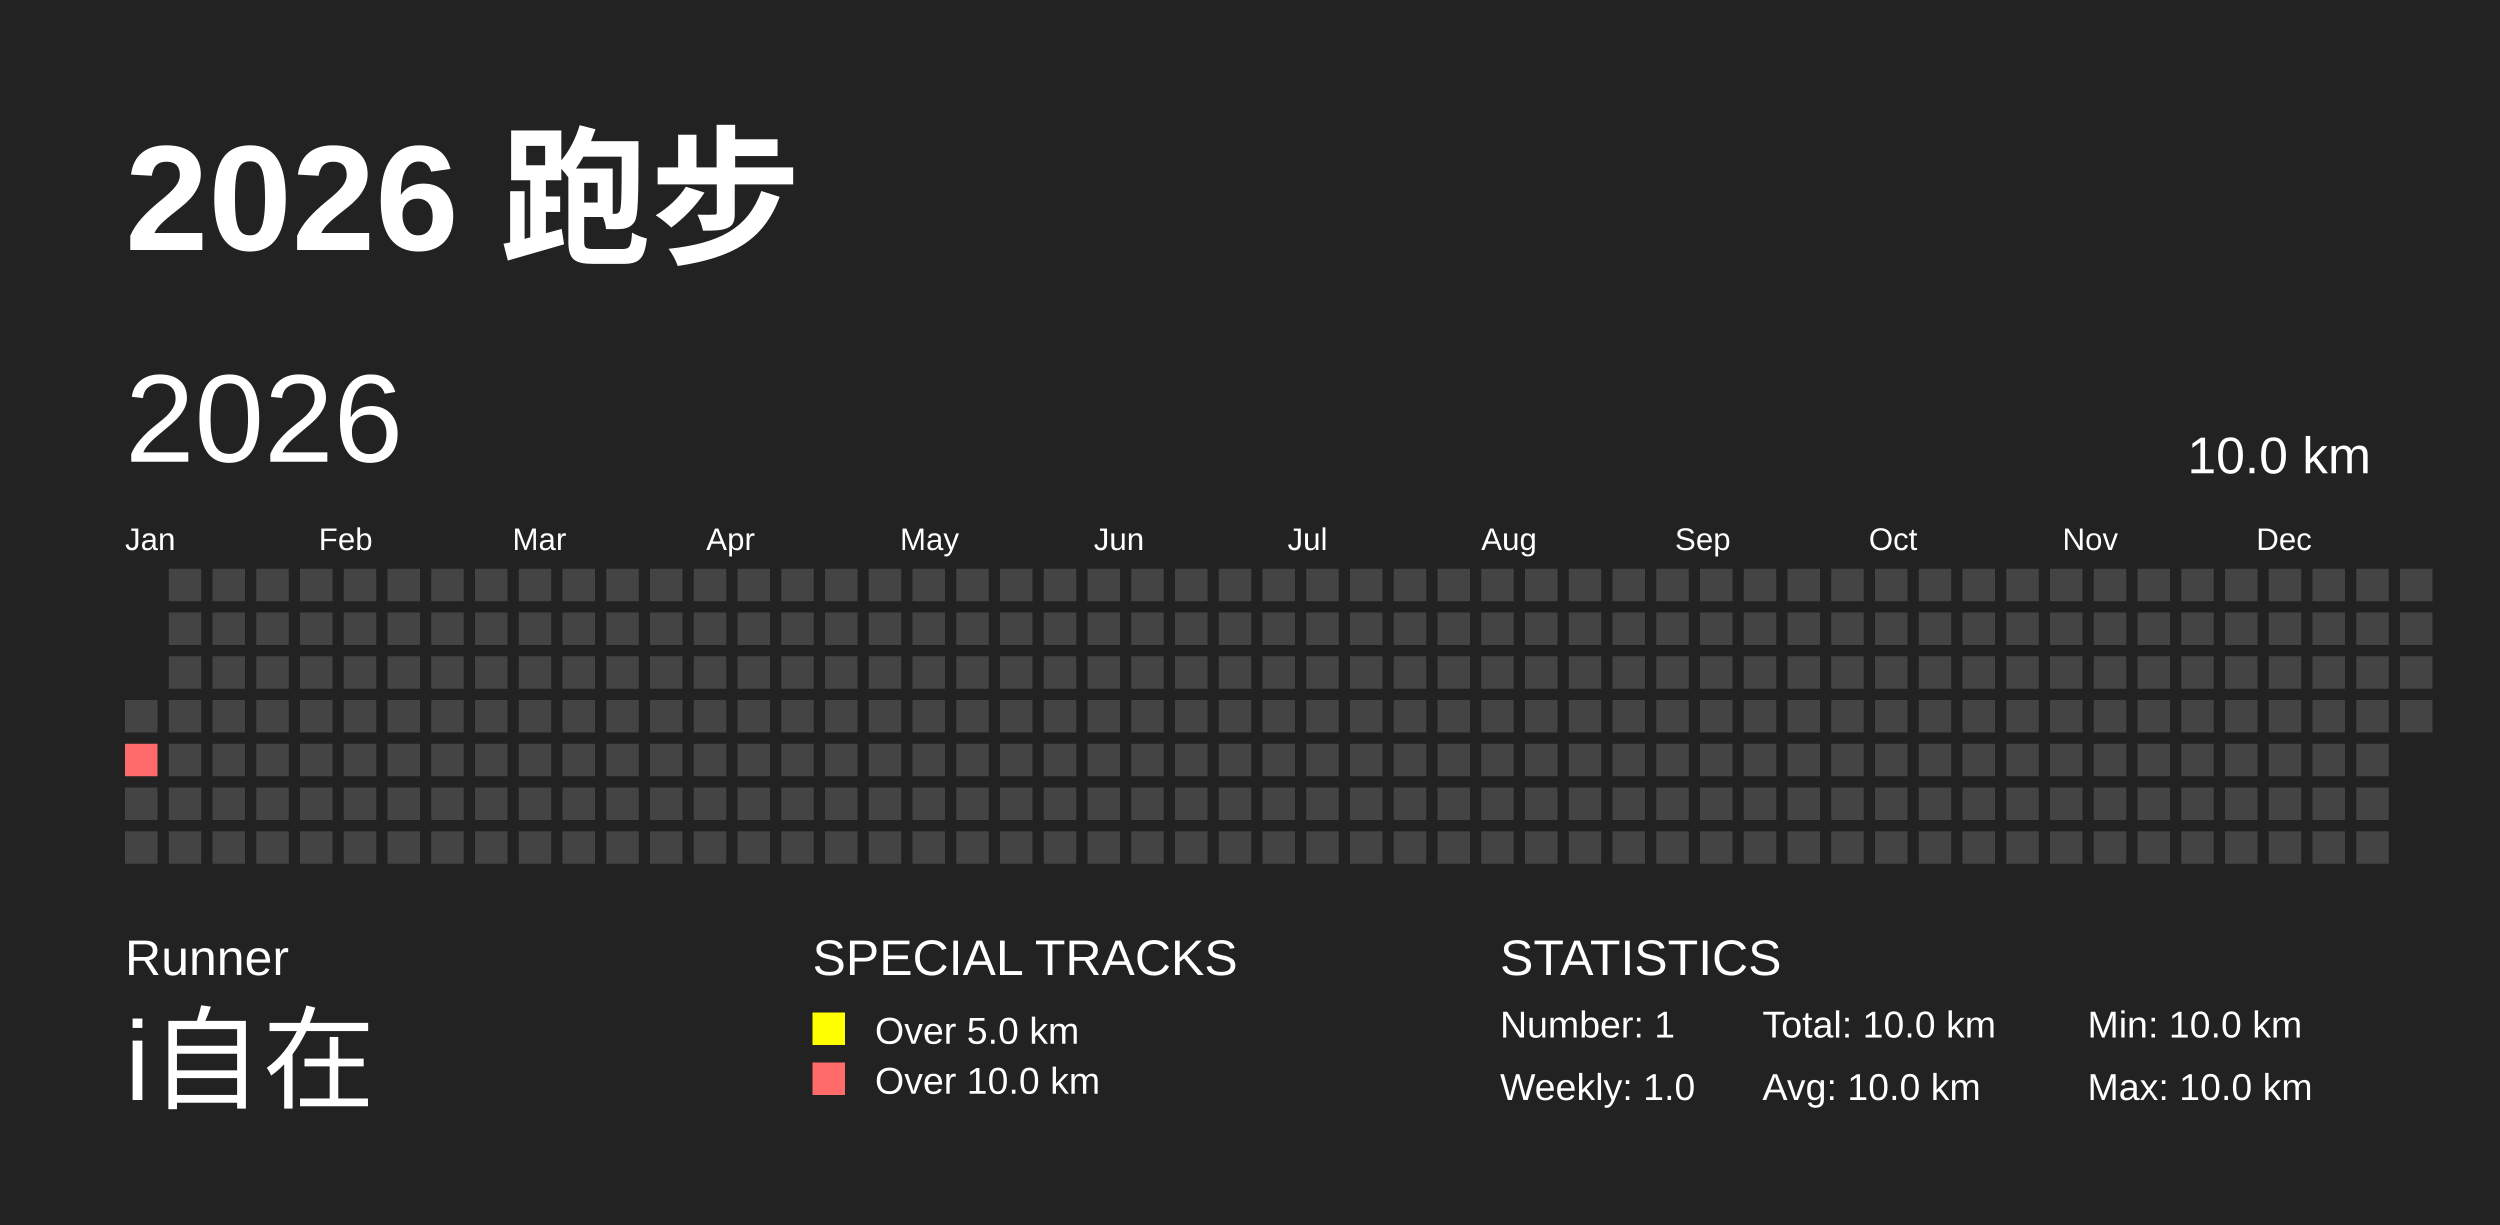
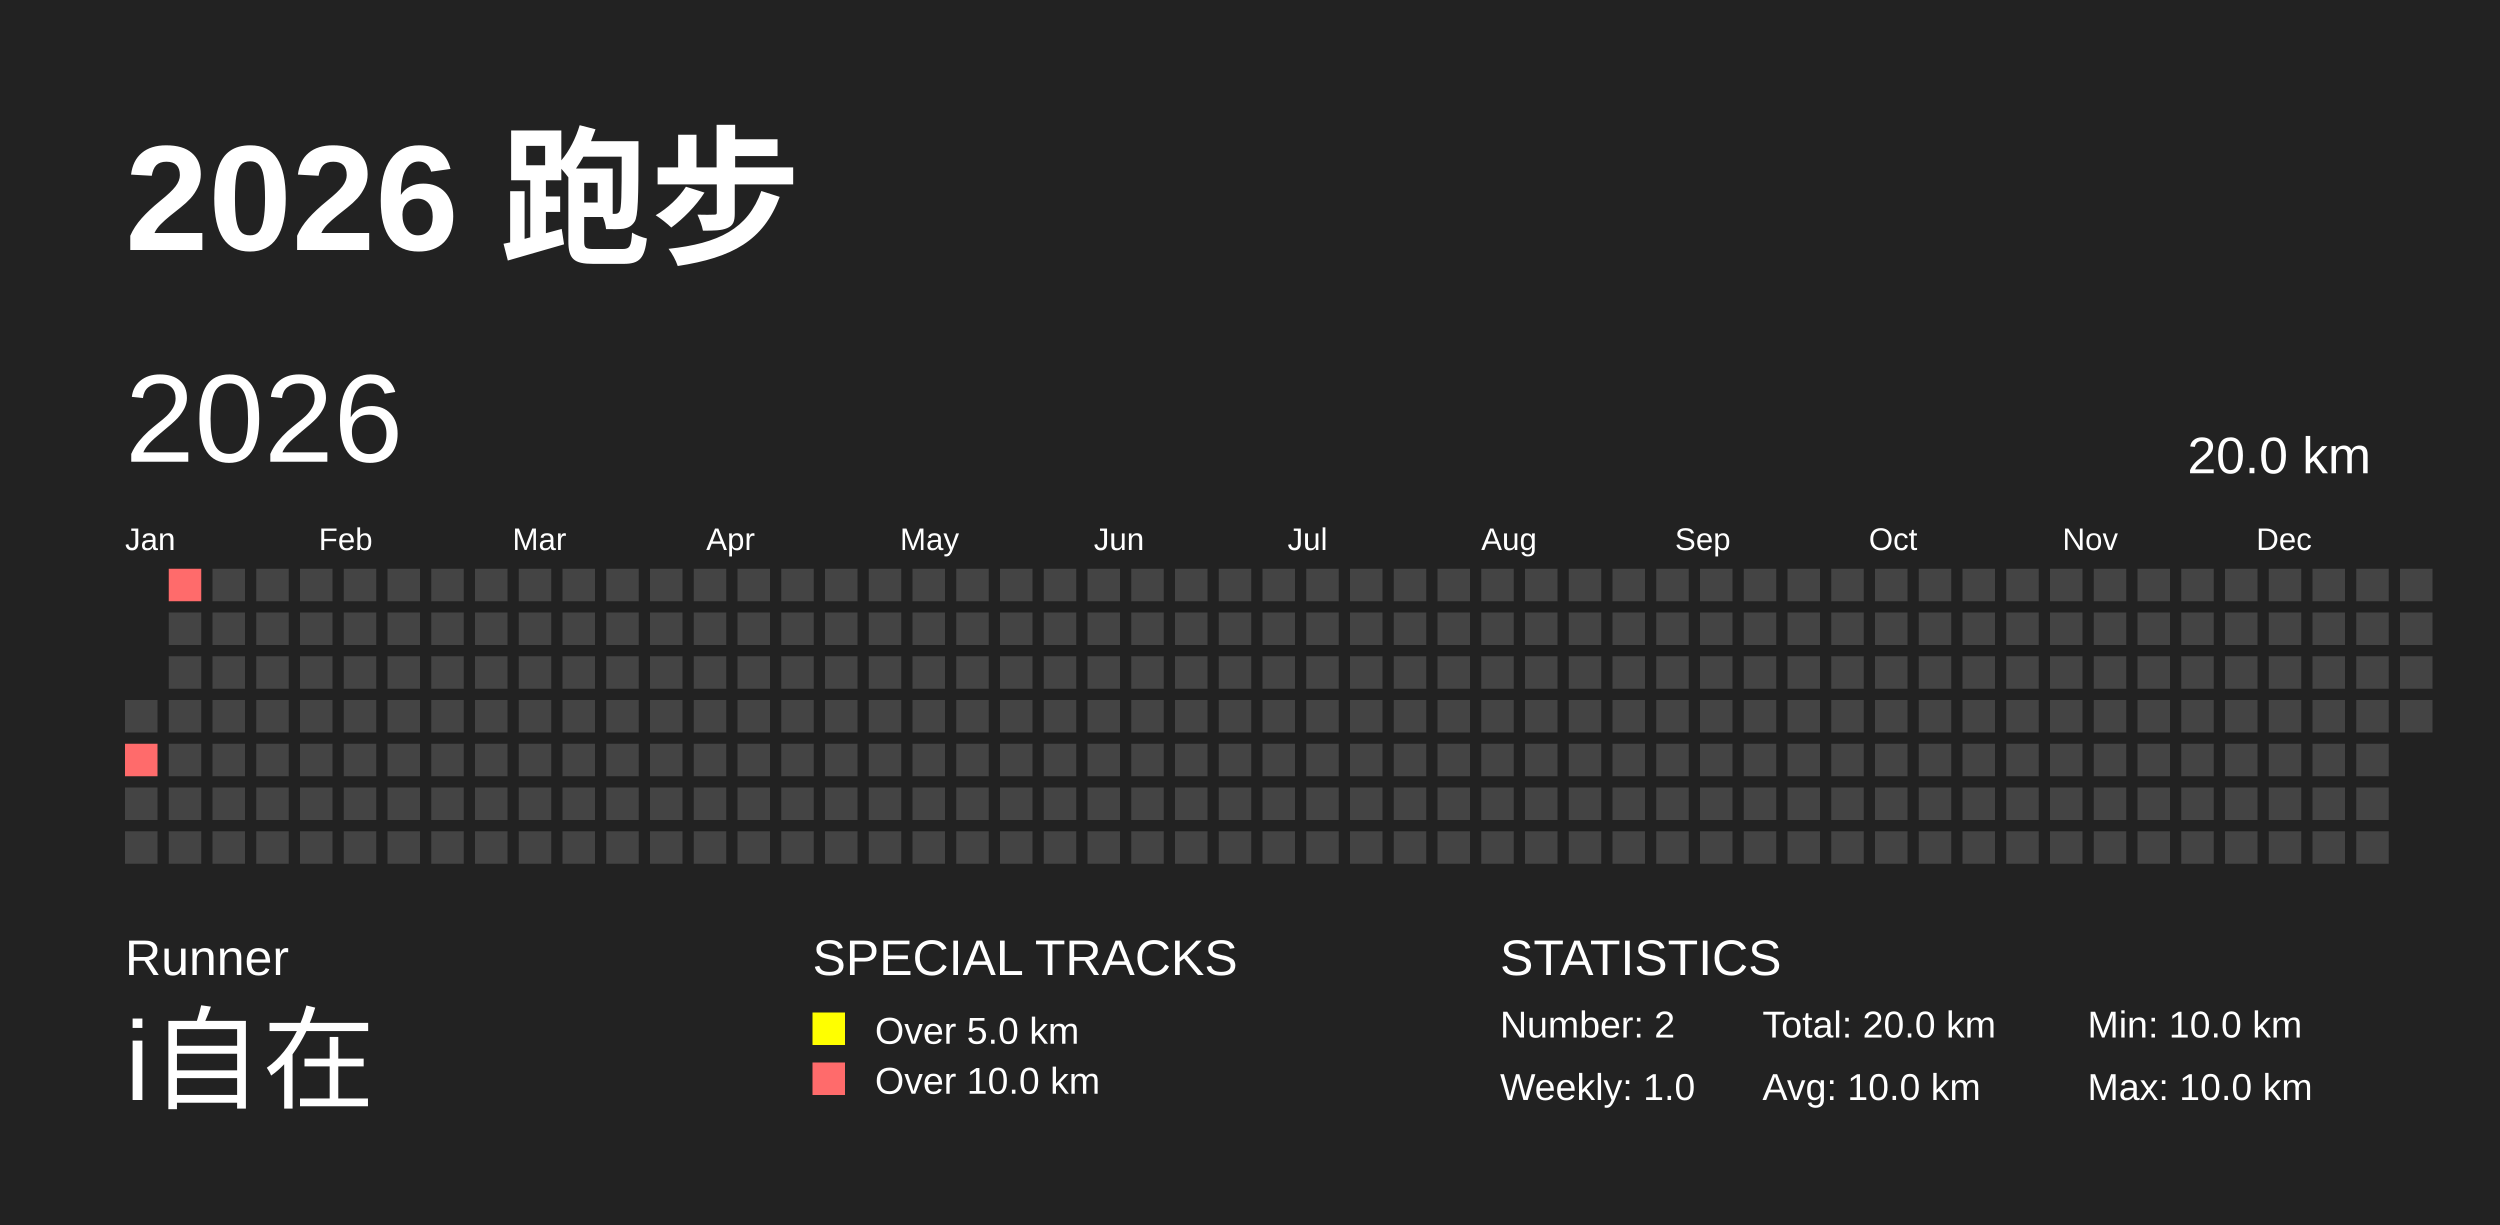
<svg xmlns="http://www.w3.org/2000/svg" baseProfile="full" height="98mm" version="1.1" viewBox="0,0,200,98" width="200mm">
  <defs />
  <rect fill="#222222" height="98" width="200" x="0" y="0" />
  <text fill="#FFFFFF" style="font-size:12px; font-family:Arial; font-weight:bold;" x="10" y="20">2026 跑步</text>
  <text fill="#FFFFFF" style="font-size:4px; font-family:Arial" x="10" y="78">Runner</text>
  <text fill="#FFFFFF" style="font-size:9px; font-family:Arial" x="10" y="88">i自在</text>
  <text fill="#FFFFFF" style="font-size:4px; font-family:Arial" x="65" y="78">SPECIAL TRACKS</text>
  <rect fill="#FFFF00" height="2.6" width="2.6" x="65" y="81" />
  <text fill="#FFFFFF" style="font-size:3px; font-family:Arial" x="70" y="83.5">Over 5.0 km</text>
  <rect fill="#FF6B6B" height="2.6" width="2.6" x="65" y="85" />
  <text fill="#FFFFFF" style="font-size:3px; font-family:Arial" x="70" y="87.5">Over 10.0 km</text>
  <text fill="#FFFFFF" style="font-size:4px; font-family:Arial" x="120" y="78">STATISTICS</text>
-   <text fill="#FFFFFF" style="font-size:3px; font-family:Arial" x="120" y="83">Number: 1</text>
+   <text fill="#FFFFFF" style="font-size:3px; font-family:Arial" x="120" y="83">Number: 2</text>
  <text fill="#FFFFFF" style="font-size:3px; font-family:Arial" x="120" y="88">Weekly: 1.0</text>
-   <text fill="#FFFFFF" style="font-size:3px; font-family:Arial" x="141" y="83">Total: 10.0 km</text>
+   <text fill="#FFFFFF" style="font-size:3px; font-family:Arial" x="141" y="83">Total: 20.0 km</text>
  <text fill="#FFFFFF" style="font-size:3px; font-family:Arial" x="141" y="88">Avg: 10.0 km</text>
  <text fill="#FFFFFF" style="font-size:3px; font-family:Arial" x="167" y="83">Min: 10.0 km</text>
  <text fill="#FFFFFF" style="font-size:3px; font-family:Arial" x="167" y="88">Max: 10.0 km</text>
  <text dominant-baseline="hanging" fill="#FFFFFF" style="font-size:10.0px; font-family:Arial;" x="10" y="30">2026</text>
-   <text dominant-baseline="hanging" fill="#FFFFFF" style="font-size:4.125px; font-family:Arial;" x="175" y="35">10.0 km</text>
+   <text dominant-baseline="hanging" fill="#FFFFFF" style="font-size:4.125px; font-family:Arial;" x="175" y="35">20.0 km</text>
  <text fill="#FFFFFF" style="font-size:2.5px; font-family:Arial" x="10.0" y="44">Jan</text>
  <text fill="#FFFFFF" style="font-size:2.5px; font-family:Arial" x="25.5" y="44">Feb</text>
  <text fill="#FFFFFF" style="font-size:2.5px; font-family:Arial" x="41.0" y="44">Mar</text>
  <text fill="#FFFFFF" style="font-size:2.5px; font-family:Arial" x="56.5" y="44">Apr</text>
  <text fill="#FFFFFF" style="font-size:2.5px; font-family:Arial" x="72.0" y="44">May</text>
  <text fill="#FFFFFF" style="font-size:2.5px; font-family:Arial" x="87.5" y="44">Jun</text>
  <text fill="#FFFFFF" style="font-size:2.5px; font-family:Arial" x="103.0" y="44">Jul</text>
  <text fill="#FFFFFF" style="font-size:2.5px; font-family:Arial" x="118.5" y="44">Aug</text>
  <text fill="#FFFFFF" style="font-size:2.5px; font-family:Arial" x="134.0" y="44">Sep</text>
  <text fill="#FFFFFF" style="font-size:2.5px; font-family:Arial" x="149.5" y="44">Oct</text>
  <text fill="#FFFFFF" style="font-size:2.5px; font-family:Arial" x="165.0" y="44">Nov</text>
  <text fill="#FFFFFF" style="font-size:2.5px; font-family:Arial" x="180.5" y="44">Dec</text>
  <rect fill="#444444" height="2.6" width="2.6" x="10.0" y="56.0" />
  <rect fill="#FF6B6B" height="2.6" width="2.6" x="10.0" y="59.5" />
  <rect fill="#444444" height="2.6" width="2.6" x="10.0" y="63.0" />
  <rect fill="#444444" height="2.6" width="2.6" x="10.0" y="66.5" />
-   <rect fill="#444444" height="2.6" width="2.6" x="13.5" y="45.5" />
+   <rect fill="#FF6B6B" height="2.6" width="2.6" x="13.5" y="45.5" />
  <rect fill="#444444" height="2.6" width="2.6" x="13.5" y="49.0" />
  <rect fill="#444444" height="2.6" width="2.6" x="13.5" y="52.5" />
  <rect fill="#444444" height="2.6" width="2.6" x="13.5" y="56.0" />
  <rect fill="#444444" height="2.6" width="2.6" x="13.5" y="59.5" />
  <rect fill="#444444" height="2.6" width="2.6" x="13.5" y="63.0" />
  <rect fill="#444444" height="2.6" width="2.6" x="13.5" y="66.5" />
  <rect fill="#444444" height="2.6" width="2.6" x="17.0" y="45.5" />
  <rect fill="#444444" height="2.6" width="2.6" x="17.0" y="49.0" />
  <rect fill="#444444" height="2.6" width="2.6" x="17.0" y="52.5" />
  <rect fill="#444444" height="2.6" width="2.6" x="17.0" y="56.0" />
  <rect fill="#444444" height="2.6" width="2.6" x="17.0" y="59.5" />
  <rect fill="#444444" height="2.6" width="2.6" x="17.0" y="63.0" />
  <rect fill="#444444" height="2.6" width="2.6" x="17.0" y="66.5" />
  <rect fill="#444444" height="2.6" width="2.6" x="20.5" y="45.5" />
  <rect fill="#444444" height="2.6" width="2.6" x="20.5" y="49.0" />
  <rect fill="#444444" height="2.6" width="2.6" x="20.5" y="52.5" />
  <rect fill="#444444" height="2.6" width="2.6" x="20.5" y="56.0" />
  <rect fill="#444444" height="2.6" width="2.6" x="20.5" y="59.5" />
  <rect fill="#444444" height="2.6" width="2.6" x="20.5" y="63.0" />
  <rect fill="#444444" height="2.6" width="2.6" x="20.5" y="66.5" />
  <rect fill="#444444" height="2.6" width="2.6" x="24.0" y="45.5" />
  <rect fill="#444444" height="2.6" width="2.6" x="24.0" y="49.0" />
  <rect fill="#444444" height="2.6" width="2.6" x="24.0" y="52.5" />
  <rect fill="#444444" height="2.6" width="2.6" x="24.0" y="56.0" />
  <rect fill="#444444" height="2.6" width="2.6" x="24.0" y="59.5" />
  <rect fill="#444444" height="2.6" width="2.6" x="24.0" y="63.0" />
  <rect fill="#444444" height="2.6" width="2.6" x="24.0" y="66.5" />
  <rect fill="#444444" height="2.6" width="2.6" x="27.5" y="45.5" />
  <rect fill="#444444" height="2.6" width="2.6" x="27.5" y="49.0" />
  <rect fill="#444444" height="2.6" width="2.6" x="27.5" y="52.5" />
  <rect fill="#444444" height="2.6" width="2.6" x="27.5" y="56.0" />
  <rect fill="#444444" height="2.6" width="2.6" x="27.5" y="59.5" />
  <rect fill="#444444" height="2.6" width="2.6" x="27.5" y="63.0" />
  <rect fill="#444444" height="2.6" width="2.6" x="27.5" y="66.5" />
  <rect fill="#444444" height="2.6" width="2.6" x="31.0" y="45.5" />
  <rect fill="#444444" height="2.6" width="2.6" x="31.0" y="49.0" />
  <rect fill="#444444" height="2.6" width="2.6" x="31.0" y="52.5" />
  <rect fill="#444444" height="2.6" width="2.6" x="31.0" y="56.0" />
  <rect fill="#444444" height="2.6" width="2.6" x="31.0" y="59.5" />
  <rect fill="#444444" height="2.6" width="2.6" x="31.0" y="63.0" />
  <rect fill="#444444" height="2.6" width="2.6" x="31.0" y="66.5" />
  <rect fill="#444444" height="2.6" width="2.6" x="34.5" y="45.5" />
  <rect fill="#444444" height="2.6" width="2.6" x="34.5" y="49.0" />
  <rect fill="#444444" height="2.6" width="2.6" x="34.5" y="52.5" />
  <rect fill="#444444" height="2.6" width="2.6" x="34.5" y="56.0" />
  <rect fill="#444444" height="2.6" width="2.6" x="34.5" y="59.5" />
  <rect fill="#444444" height="2.6" width="2.6" x="34.5" y="63.0" />
  <rect fill="#444444" height="2.6" width="2.6" x="34.5" y="66.5" />
  <rect fill="#444444" height="2.6" width="2.6" x="38.0" y="45.5" />
  <rect fill="#444444" height="2.6" width="2.6" x="38.0" y="49.0" />
  <rect fill="#444444" height="2.6" width="2.6" x="38.0" y="52.5" />
  <rect fill="#444444" height="2.6" width="2.6" x="38.0" y="56.0" />
  <rect fill="#444444" height="2.6" width="2.6" x="38.0" y="59.5" />
  <rect fill="#444444" height="2.6" width="2.6" x="38.0" y="63.0" />
  <rect fill="#444444" height="2.6" width="2.6" x="38.0" y="66.5" />
  <rect fill="#444444" height="2.6" width="2.6" x="41.5" y="45.5" />
  <rect fill="#444444" height="2.6" width="2.6" x="41.5" y="49.0" />
  <rect fill="#444444" height="2.6" width="2.6" x="41.5" y="52.5" />
  <rect fill="#444444" height="2.6" width="2.6" x="41.5" y="56.0" />
  <rect fill="#444444" height="2.6" width="2.6" x="41.5" y="59.5" />
  <rect fill="#444444" height="2.6" width="2.6" x="41.5" y="63.0" />
  <rect fill="#444444" height="2.6" width="2.6" x="41.5" y="66.5" />
  <rect fill="#444444" height="2.6" width="2.6" x="45.0" y="45.5" />
  <rect fill="#444444" height="2.6" width="2.6" x="45.0" y="49.0" />
  <rect fill="#444444" height="2.6" width="2.6" x="45.0" y="52.5" />
  <rect fill="#444444" height="2.6" width="2.6" x="45.0" y="56.0" />
  <rect fill="#444444" height="2.6" width="2.6" x="45.0" y="59.5" />
  <rect fill="#444444" height="2.6" width="2.6" x="45.0" y="63.0" />
  <rect fill="#444444" height="2.6" width="2.6" x="45.0" y="66.5" />
  <rect fill="#444444" height="2.6" width="2.6" x="48.5" y="45.5" />
  <rect fill="#444444" height="2.6" width="2.6" x="48.5" y="49.0" />
  <rect fill="#444444" height="2.6" width="2.6" x="48.5" y="52.5" />
  <rect fill="#444444" height="2.6" width="2.6" x="48.5" y="56.0" />
  <rect fill="#444444" height="2.6" width="2.6" x="48.5" y="59.5" />
  <rect fill="#444444" height="2.6" width="2.6" x="48.5" y="63.0" />
  <rect fill="#444444" height="2.6" width="2.6" x="48.5" y="66.5" />
  <rect fill="#444444" height="2.6" width="2.6" x="52.0" y="45.5" />
  <rect fill="#444444" height="2.6" width="2.6" x="52.0" y="49.0" />
  <rect fill="#444444" height="2.6" width="2.6" x="52.0" y="52.5" />
  <rect fill="#444444" height="2.6" width="2.6" x="52.0" y="56.0" />
  <rect fill="#444444" height="2.6" width="2.6" x="52.0" y="59.5" />
  <rect fill="#444444" height="2.6" width="2.6" x="52.0" y="63.0" />
  <rect fill="#444444" height="2.6" width="2.6" x="52.0" y="66.5" />
  <rect fill="#444444" height="2.6" width="2.6" x="55.5" y="45.5" />
  <rect fill="#444444" height="2.6" width="2.6" x="55.5" y="49.0" />
  <rect fill="#444444" height="2.6" width="2.6" x="55.5" y="52.5" />
  <rect fill="#444444" height="2.6" width="2.6" x="55.5" y="56.0" />
  <rect fill="#444444" height="2.6" width="2.6" x="55.5" y="59.5" />
  <rect fill="#444444" height="2.6" width="2.6" x="55.5" y="63.0" />
  <rect fill="#444444" height="2.6" width="2.6" x="55.5" y="66.5" />
  <rect fill="#444444" height="2.6" width="2.6" x="59.0" y="45.5" />
  <rect fill="#444444" height="2.6" width="2.6" x="59.0" y="49.0" />
  <rect fill="#444444" height="2.6" width="2.6" x="59.0" y="52.5" />
  <rect fill="#444444" height="2.6" width="2.6" x="59.0" y="56.0" />
  <rect fill="#444444" height="2.6" width="2.6" x="59.0" y="59.5" />
  <rect fill="#444444" height="2.6" width="2.6" x="59.0" y="63.0" />
  <rect fill="#444444" height="2.6" width="2.6" x="59.0" y="66.5" />
  <rect fill="#444444" height="2.6" width="2.6" x="62.5" y="45.5" />
  <rect fill="#444444" height="2.6" width="2.6" x="62.5" y="49.0" />
  <rect fill="#444444" height="2.6" width="2.6" x="62.5" y="52.5" />
  <rect fill="#444444" height="2.6" width="2.6" x="62.5" y="56.0" />
  <rect fill="#444444" height="2.6" width="2.6" x="62.5" y="59.5" />
  <rect fill="#444444" height="2.6" width="2.6" x="62.5" y="63.0" />
  <rect fill="#444444" height="2.6" width="2.6" x="62.5" y="66.5" />
  <rect fill="#444444" height="2.6" width="2.6" x="66.0" y="45.5" />
  <rect fill="#444444" height="2.6" width="2.6" x="66.0" y="49.0" />
  <rect fill="#444444" height="2.6" width="2.6" x="66.0" y="52.5" />
  <rect fill="#444444" height="2.6" width="2.6" x="66.0" y="56.0" />
  <rect fill="#444444" height="2.6" width="2.6" x="66.0" y="59.5" />
  <rect fill="#444444" height="2.6" width="2.6" x="66.0" y="63.0" />
  <rect fill="#444444" height="2.6" width="2.6" x="66.0" y="66.5" />
  <rect fill="#444444" height="2.6" width="2.6" x="69.5" y="45.5" />
  <rect fill="#444444" height="2.6" width="2.6" x="69.5" y="49.0" />
  <rect fill="#444444" height="2.6" width="2.6" x="69.5" y="52.5" />
  <rect fill="#444444" height="2.6" width="2.6" x="69.5" y="56.0" />
  <rect fill="#444444" height="2.6" width="2.6" x="69.5" y="59.5" />
  <rect fill="#444444" height="2.6" width="2.6" x="69.5" y="63.0" />
  <rect fill="#444444" height="2.6" width="2.6" x="69.5" y="66.5" />
  <rect fill="#444444" height="2.6" width="2.6" x="73.0" y="45.5" />
  <rect fill="#444444" height="2.6" width="2.6" x="73.0" y="49.0" />
  <rect fill="#444444" height="2.6" width="2.6" x="73.0" y="52.5" />
  <rect fill="#444444" height="2.6" width="2.6" x="73.0" y="56.0" />
  <rect fill="#444444" height="2.6" width="2.6" x="73.0" y="59.5" />
  <rect fill="#444444" height="2.6" width="2.6" x="73.0" y="63.0" />
  <rect fill="#444444" height="2.6" width="2.6" x="73.0" y="66.5" />
  <rect fill="#444444" height="2.6" width="2.6" x="76.5" y="45.5" />
  <rect fill="#444444" height="2.6" width="2.6" x="76.5" y="49.0" />
  <rect fill="#444444" height="2.6" width="2.6" x="76.5" y="52.5" />
  <rect fill="#444444" height="2.6" width="2.6" x="76.5" y="56.0" />
  <rect fill="#444444" height="2.6" width="2.6" x="76.5" y="59.5" />
  <rect fill="#444444" height="2.6" width="2.6" x="76.5" y="63.0" />
  <rect fill="#444444" height="2.6" width="2.6" x="76.5" y="66.5" />
  <rect fill="#444444" height="2.6" width="2.6" x="80.0" y="45.5" />
  <rect fill="#444444" height="2.6" width="2.6" x="80.0" y="49.0" />
  <rect fill="#444444" height="2.6" width="2.6" x="80.0" y="52.5" />
  <rect fill="#444444" height="2.6" width="2.6" x="80.0" y="56.0" />
  <rect fill="#444444" height="2.6" width="2.6" x="80.0" y="59.5" />
  <rect fill="#444444" height="2.6" width="2.6" x="80.0" y="63.0" />
  <rect fill="#444444" height="2.6" width="2.6" x="80.0" y="66.5" />
  <rect fill="#444444" height="2.6" width="2.6" x="83.5" y="45.5" />
  <rect fill="#444444" height="2.6" width="2.6" x="83.5" y="49.0" />
  <rect fill="#444444" height="2.6" width="2.6" x="83.5" y="52.5" />
  <rect fill="#444444" height="2.6" width="2.6" x="83.5" y="56.0" />
  <rect fill="#444444" height="2.6" width="2.6" x="83.5" y="59.5" />
  <rect fill="#444444" height="2.6" width="2.6" x="83.5" y="63.0" />
  <rect fill="#444444" height="2.6" width="2.6" x="83.5" y="66.5" />
  <rect fill="#444444" height="2.6" width="2.6" x="87.0" y="45.5" />
  <rect fill="#444444" height="2.6" width="2.6" x="87.0" y="49.0" />
  <rect fill="#444444" height="2.6" width="2.6" x="87.0" y="52.5" />
  <rect fill="#444444" height="2.6" width="2.6" x="87.0" y="56.0" />
  <rect fill="#444444" height="2.6" width="2.6" x="87.0" y="59.5" />
  <rect fill="#444444" height="2.6" width="2.6" x="87.0" y="63.0" />
  <rect fill="#444444" height="2.6" width="2.6" x="87.0" y="66.5" />
  <rect fill="#444444" height="2.6" width="2.6" x="90.5" y="45.5" />
  <rect fill="#444444" height="2.6" width="2.6" x="90.5" y="49.0" />
  <rect fill="#444444" height="2.6" width="2.6" x="90.5" y="52.5" />
  <rect fill="#444444" height="2.6" width="2.6" x="90.5" y="56.0" />
  <rect fill="#444444" height="2.6" width="2.6" x="90.5" y="59.5" />
  <rect fill="#444444" height="2.6" width="2.6" x="90.5" y="63.0" />
  <rect fill="#444444" height="2.6" width="2.6" x="90.5" y="66.5" />
  <rect fill="#444444" height="2.6" width="2.6" x="94.0" y="45.5" />
  <rect fill="#444444" height="2.6" width="2.6" x="94.0" y="49.0" />
  <rect fill="#444444" height="2.6" width="2.6" x="94.0" y="52.5" />
  <rect fill="#444444" height="2.6" width="2.6" x="94.0" y="56.0" />
  <rect fill="#444444" height="2.6" width="2.6" x="94.0" y="59.5" />
  <rect fill="#444444" height="2.6" width="2.6" x="94.0" y="63.0" />
  <rect fill="#444444" height="2.6" width="2.6" x="94.0" y="66.5" />
  <rect fill="#444444" height="2.6" width="2.6" x="97.5" y="45.5" />
  <rect fill="#444444" height="2.6" width="2.6" x="97.5" y="49.0" />
  <rect fill="#444444" height="2.6" width="2.6" x="97.5" y="52.5" />
  <rect fill="#444444" height="2.6" width="2.6" x="97.5" y="56.0" />
  <rect fill="#444444" height="2.6" width="2.6" x="97.5" y="59.5" />
  <rect fill="#444444" height="2.6" width="2.6" x="97.5" y="63.0" />
  <rect fill="#444444" height="2.6" width="2.6" x="97.5" y="66.5" />
  <rect fill="#444444" height="2.6" width="2.6" x="101.0" y="45.5" />
  <rect fill="#444444" height="2.6" width="2.6" x="101.0" y="49.0" />
  <rect fill="#444444" height="2.6" width="2.6" x="101.0" y="52.5" />
  <rect fill="#444444" height="2.6" width="2.6" x="101.0" y="56.0" />
  <rect fill="#444444" height="2.6" width="2.6" x="101.0" y="59.5" />
  <rect fill="#444444" height="2.6" width="2.6" x="101.0" y="63.0" />
  <rect fill="#444444" height="2.6" width="2.6" x="101.0" y="66.5" />
  <rect fill="#444444" height="2.6" width="2.6" x="104.5" y="45.5" />
  <rect fill="#444444" height="2.6" width="2.6" x="104.5" y="49.0" />
  <rect fill="#444444" height="2.6" width="2.6" x="104.5" y="52.5" />
  <rect fill="#444444" height="2.6" width="2.6" x="104.5" y="56.0" />
  <rect fill="#444444" height="2.6" width="2.6" x="104.5" y="59.5" />
  <rect fill="#444444" height="2.6" width="2.6" x="104.5" y="63.0" />
  <rect fill="#444444" height="2.6" width="2.6" x="104.5" y="66.5" />
  <rect fill="#444444" height="2.6" width="2.6" x="108.0" y="45.5" />
  <rect fill="#444444" height="2.6" width="2.6" x="108.0" y="49.0" />
  <rect fill="#444444" height="2.6" width="2.6" x="108.0" y="52.5" />
  <rect fill="#444444" height="2.6" width="2.6" x="108.0" y="56.0" />
  <rect fill="#444444" height="2.6" width="2.6" x="108.0" y="59.5" />
  <rect fill="#444444" height="2.6" width="2.6" x="108.0" y="63.0" />
  <rect fill="#444444" height="2.6" width="2.6" x="108.0" y="66.5" />
  <rect fill="#444444" height="2.6" width="2.6" x="111.5" y="45.5" />
  <rect fill="#444444" height="2.6" width="2.6" x="111.5" y="49.0" />
  <rect fill="#444444" height="2.6" width="2.6" x="111.5" y="52.5" />
  <rect fill="#444444" height="2.6" width="2.6" x="111.5" y="56.0" />
  <rect fill="#444444" height="2.6" width="2.6" x="111.5" y="59.5" />
  <rect fill="#444444" height="2.6" width="2.6" x="111.5" y="63.0" />
  <rect fill="#444444" height="2.6" width="2.6" x="111.5" y="66.5" />
  <rect fill="#444444" height="2.6" width="2.6" x="115.0" y="45.5" />
  <rect fill="#444444" height="2.6" width="2.6" x="115.0" y="49.0" />
  <rect fill="#444444" height="2.6" width="2.6" x="115.0" y="52.5" />
  <rect fill="#444444" height="2.6" width="2.6" x="115.0" y="56.0" />
  <rect fill="#444444" height="2.6" width="2.6" x="115.0" y="59.5" />
  <rect fill="#444444" height="2.6" width="2.6" x="115.0" y="63.0" />
  <rect fill="#444444" height="2.6" width="2.6" x="115.0" y="66.5" />
  <rect fill="#444444" height="2.6" width="2.6" x="118.5" y="45.5" />
  <rect fill="#444444" height="2.6" width="2.6" x="118.5" y="49.0" />
  <rect fill="#444444" height="2.6" width="2.6" x="118.5" y="52.5" />
  <rect fill="#444444" height="2.6" width="2.6" x="118.5" y="56.0" />
  <rect fill="#444444" height="2.6" width="2.6" x="118.5" y="59.5" />
  <rect fill="#444444" height="2.6" width="2.6" x="118.5" y="63.0" />
  <rect fill="#444444" height="2.6" width="2.6" x="118.5" y="66.5" />
  <rect fill="#444444" height="2.6" width="2.6" x="122.0" y="45.5" />
  <rect fill="#444444" height="2.6" width="2.6" x="122.0" y="49.0" />
  <rect fill="#444444" height="2.6" width="2.6" x="122.0" y="52.5" />
  <rect fill="#444444" height="2.6" width="2.6" x="122.0" y="56.0" />
  <rect fill="#444444" height="2.6" width="2.6" x="122.0" y="59.5" />
  <rect fill="#444444" height="2.6" width="2.6" x="122.0" y="63.0" />
  <rect fill="#444444" height="2.6" width="2.6" x="122.0" y="66.5" />
  <rect fill="#444444" height="2.6" width="2.6" x="125.5" y="45.5" />
  <rect fill="#444444" height="2.6" width="2.6" x="125.5" y="49.0" />
  <rect fill="#444444" height="2.6" width="2.6" x="125.5" y="52.5" />
  <rect fill="#444444" height="2.6" width="2.6" x="125.5" y="56.0" />
  <rect fill="#444444" height="2.6" width="2.6" x="125.5" y="59.5" />
  <rect fill="#444444" height="2.6" width="2.6" x="125.5" y="63.0" />
  <rect fill="#444444" height="2.6" width="2.6" x="125.5" y="66.5" />
  <rect fill="#444444" height="2.6" width="2.6" x="129.0" y="45.5" />
  <rect fill="#444444" height="2.6" width="2.6" x="129.0" y="49.0" />
  <rect fill="#444444" height="2.6" width="2.6" x="129.0" y="52.5" />
  <rect fill="#444444" height="2.6" width="2.6" x="129.0" y="56.0" />
  <rect fill="#444444" height="2.6" width="2.6" x="129.0" y="59.5" />
  <rect fill="#444444" height="2.6" width="2.6" x="129.0" y="63.0" />
  <rect fill="#444444" height="2.6" width="2.6" x="129.0" y="66.5" />
  <rect fill="#444444" height="2.6" width="2.6" x="132.5" y="45.5" />
  <rect fill="#444444" height="2.6" width="2.6" x="132.5" y="49.0" />
  <rect fill="#444444" height="2.6" width="2.6" x="132.5" y="52.5" />
  <rect fill="#444444" height="2.6" width="2.6" x="132.5" y="56.0" />
  <rect fill="#444444" height="2.6" width="2.6" x="132.5" y="59.5" />
  <rect fill="#444444" height="2.6" width="2.6" x="132.5" y="63.0" />
  <rect fill="#444444" height="2.6" width="2.6" x="132.5" y="66.5" />
  <rect fill="#444444" height="2.6" width="2.6" x="136.0" y="45.5" />
  <rect fill="#444444" height="2.6" width="2.6" x="136.0" y="49.0" />
  <rect fill="#444444" height="2.6" width="2.6" x="136.0" y="52.5" />
  <rect fill="#444444" height="2.6" width="2.6" x="136.0" y="56.0" />
  <rect fill="#444444" height="2.6" width="2.6" x="136.0" y="59.5" />
  <rect fill="#444444" height="2.6" width="2.6" x="136.0" y="63.0" />
  <rect fill="#444444" height="2.6" width="2.6" x="136.0" y="66.5" />
  <rect fill="#444444" height="2.6" width="2.6" x="139.5" y="45.5" />
  <rect fill="#444444" height="2.6" width="2.6" x="139.5" y="49.0" />
  <rect fill="#444444" height="2.6" width="2.6" x="139.5" y="52.5" />
  <rect fill="#444444" height="2.6" width="2.6" x="139.5" y="56.0" />
  <rect fill="#444444" height="2.6" width="2.6" x="139.5" y="59.5" />
  <rect fill="#444444" height="2.6" width="2.6" x="139.5" y="63.0" />
  <rect fill="#444444" height="2.6" width="2.6" x="139.5" y="66.5" />
  <rect fill="#444444" height="2.6" width="2.6" x="143.0" y="45.5" />
  <rect fill="#444444" height="2.6" width="2.6" x="143.0" y="49.0" />
  <rect fill="#444444" height="2.6" width="2.6" x="143.0" y="52.5" />
  <rect fill="#444444" height="2.6" width="2.6" x="143.0" y="56.0" />
  <rect fill="#444444" height="2.6" width="2.6" x="143.0" y="59.5" />
  <rect fill="#444444" height="2.6" width="2.6" x="143.0" y="63.0" />
  <rect fill="#444444" height="2.6" width="2.6" x="143.0" y="66.5" />
  <rect fill="#444444" height="2.6" width="2.6" x="146.5" y="45.5" />
  <rect fill="#444444" height="2.6" width="2.6" x="146.5" y="49.0" />
  <rect fill="#444444" height="2.6" width="2.6" x="146.5" y="52.5" />
  <rect fill="#444444" height="2.6" width="2.6" x="146.5" y="56.0" />
  <rect fill="#444444" height="2.6" width="2.6" x="146.5" y="59.5" />
  <rect fill="#444444" height="2.6" width="2.6" x="146.5" y="63.0" />
  <rect fill="#444444" height="2.6" width="2.6" x="146.5" y="66.5" />
  <rect fill="#444444" height="2.6" width="2.6" x="150.0" y="45.5" />
  <rect fill="#444444" height="2.6" width="2.6" x="150.0" y="49.0" />
  <rect fill="#444444" height="2.6" width="2.6" x="150.0" y="52.5" />
  <rect fill="#444444" height="2.6" width="2.6" x="150.0" y="56.0" />
  <rect fill="#444444" height="2.6" width="2.6" x="150.0" y="59.5" />
  <rect fill="#444444" height="2.6" width="2.6" x="150.0" y="63.0" />
  <rect fill="#444444" height="2.6" width="2.6" x="150.0" y="66.5" />
  <rect fill="#444444" height="2.6" width="2.6" x="153.5" y="45.5" />
  <rect fill="#444444" height="2.6" width="2.6" x="153.5" y="49.0" />
  <rect fill="#444444" height="2.6" width="2.6" x="153.5" y="52.5" />
  <rect fill="#444444" height="2.6" width="2.6" x="153.5" y="56.0" />
  <rect fill="#444444" height="2.6" width="2.6" x="153.5" y="59.5" />
  <rect fill="#444444" height="2.6" width="2.6" x="153.5" y="63.0" />
  <rect fill="#444444" height="2.6" width="2.6" x="153.5" y="66.5" />
  <rect fill="#444444" height="2.6" width="2.6" x="157.0" y="45.5" />
  <rect fill="#444444" height="2.6" width="2.6" x="157.0" y="49.0" />
  <rect fill="#444444" height="2.6" width="2.6" x="157.0" y="52.5" />
  <rect fill="#444444" height="2.6" width="2.6" x="157.0" y="56.0" />
  <rect fill="#444444" height="2.6" width="2.6" x="157.0" y="59.5" />
  <rect fill="#444444" height="2.6" width="2.6" x="157.0" y="63.0" />
  <rect fill="#444444" height="2.6" width="2.6" x="157.0" y="66.5" />
  <rect fill="#444444" height="2.6" width="2.6" x="160.5" y="45.5" />
  <rect fill="#444444" height="2.6" width="2.6" x="160.5" y="49.0" />
  <rect fill="#444444" height="2.6" width="2.6" x="160.5" y="52.5" />
  <rect fill="#444444" height="2.6" width="2.6" x="160.5" y="56.0" />
  <rect fill="#444444" height="2.6" width="2.6" x="160.5" y="59.5" />
  <rect fill="#444444" height="2.6" width="2.6" x="160.5" y="63.0" />
  <rect fill="#444444" height="2.6" width="2.6" x="160.5" y="66.5" />
  <rect fill="#444444" height="2.6" width="2.6" x="164.0" y="45.5" />
  <rect fill="#444444" height="2.6" width="2.6" x="164.0" y="49.0" />
  <rect fill="#444444" height="2.6" width="2.6" x="164.0" y="52.5" />
  <rect fill="#444444" height="2.6" width="2.6" x="164.0" y="56.0" />
  <rect fill="#444444" height="2.6" width="2.6" x="164.0" y="59.5" />
  <rect fill="#444444" height="2.6" width="2.6" x="164.0" y="63.0" />
  <rect fill="#444444" height="2.6" width="2.6" x="164.0" y="66.5" />
  <rect fill="#444444" height="2.6" width="2.6" x="167.5" y="45.5" />
  <rect fill="#444444" height="2.6" width="2.6" x="167.5" y="49.0" />
  <rect fill="#444444" height="2.6" width="2.6" x="167.5" y="52.5" />
  <rect fill="#444444" height="2.6" width="2.6" x="167.5" y="56.0" />
  <rect fill="#444444" height="2.6" width="2.6" x="167.5" y="59.5" />
  <rect fill="#444444" height="2.6" width="2.6" x="167.5" y="63.0" />
  <rect fill="#444444" height="2.6" width="2.6" x="167.5" y="66.5" />
  <rect fill="#444444" height="2.6" width="2.6" x="171.0" y="45.5" />
  <rect fill="#444444" height="2.6" width="2.6" x="171.0" y="49.0" />
  <rect fill="#444444" height="2.6" width="2.6" x="171.0" y="52.5" />
  <rect fill="#444444" height="2.6" width="2.6" x="171.0" y="56.0" />
  <rect fill="#444444" height="2.6" width="2.6" x="171.0" y="59.5" />
  <rect fill="#444444" height="2.6" width="2.6" x="171.0" y="63.0" />
  <rect fill="#444444" height="2.6" width="2.6" x="171.0" y="66.5" />
  <rect fill="#444444" height="2.6" width="2.6" x="174.5" y="45.5" />
  <rect fill="#444444" height="2.6" width="2.6" x="174.5" y="49.0" />
  <rect fill="#444444" height="2.6" width="2.6" x="174.5" y="52.5" />
  <rect fill="#444444" height="2.6" width="2.6" x="174.5" y="56.0" />
  <rect fill="#444444" height="2.6" width="2.6" x="174.5" y="59.5" />
  <rect fill="#444444" height="2.6" width="2.6" x="174.5" y="63.0" />
  <rect fill="#444444" height="2.6" width="2.6" x="174.5" y="66.5" />
  <rect fill="#444444" height="2.6" width="2.6" x="178.0" y="45.5" />
  <rect fill="#444444" height="2.6" width="2.6" x="178.0" y="49.0" />
  <rect fill="#444444" height="2.6" width="2.6" x="178.0" y="52.5" />
  <rect fill="#444444" height="2.6" width="2.6" x="178.0" y="56.0" />
  <rect fill="#444444" height="2.6" width="2.6" x="178.0" y="59.5" />
  <rect fill="#444444" height="2.6" width="2.6" x="178.0" y="63.0" />
  <rect fill="#444444" height="2.6" width="2.6" x="178.0" y="66.5" />
  <rect fill="#444444" height="2.6" width="2.6" x="181.5" y="45.5" />
  <rect fill="#444444" height="2.6" width="2.6" x="181.5" y="49.0" />
  <rect fill="#444444" height="2.6" width="2.6" x="181.5" y="52.5" />
  <rect fill="#444444" height="2.6" width="2.6" x="181.5" y="56.0" />
  <rect fill="#444444" height="2.6" width="2.6" x="181.5" y="59.5" />
  <rect fill="#444444" height="2.6" width="2.6" x="181.5" y="63.0" />
  <rect fill="#444444" height="2.6" width="2.6" x="181.5" y="66.5" />
  <rect fill="#444444" height="2.6" width="2.6" x="185.0" y="45.5" />
  <rect fill="#444444" height="2.6" width="2.6" x="185.0" y="49.0" />
  <rect fill="#444444" height="2.6" width="2.6" x="185.0" y="52.5" />
  <rect fill="#444444" height="2.6" width="2.6" x="185.0" y="56.0" />
  <rect fill="#444444" height="2.6" width="2.6" x="185.0" y="59.5" />
  <rect fill="#444444" height="2.6" width="2.6" x="185.0" y="63.0" />
  <rect fill="#444444" height="2.6" width="2.6" x="185.0" y="66.5" />
  <rect fill="#444444" height="2.6" width="2.6" x="188.5" y="45.5" />
  <rect fill="#444444" height="2.6" width="2.6" x="188.5" y="49.0" />
  <rect fill="#444444" height="2.6" width="2.6" x="188.5" y="52.5" />
  <rect fill="#444444" height="2.6" width="2.6" x="188.5" y="56.0" />
  <rect fill="#444444" height="2.6" width="2.6" x="188.5" y="59.5" />
  <rect fill="#444444" height="2.6" width="2.6" x="188.5" y="63.0" />
  <rect fill="#444444" height="2.6" width="2.6" x="188.5" y="66.5" />
  <rect fill="#444444" height="2.6" width="2.6" x="192.0" y="45.5" />
  <rect fill="#444444" height="2.6" width="2.6" x="192.0" y="49.0" />
  <rect fill="#444444" height="2.6" width="2.6" x="192.0" y="52.5" />
  <rect fill="#444444" height="2.6" width="2.6" x="192.0" y="56.0" />
</svg>
